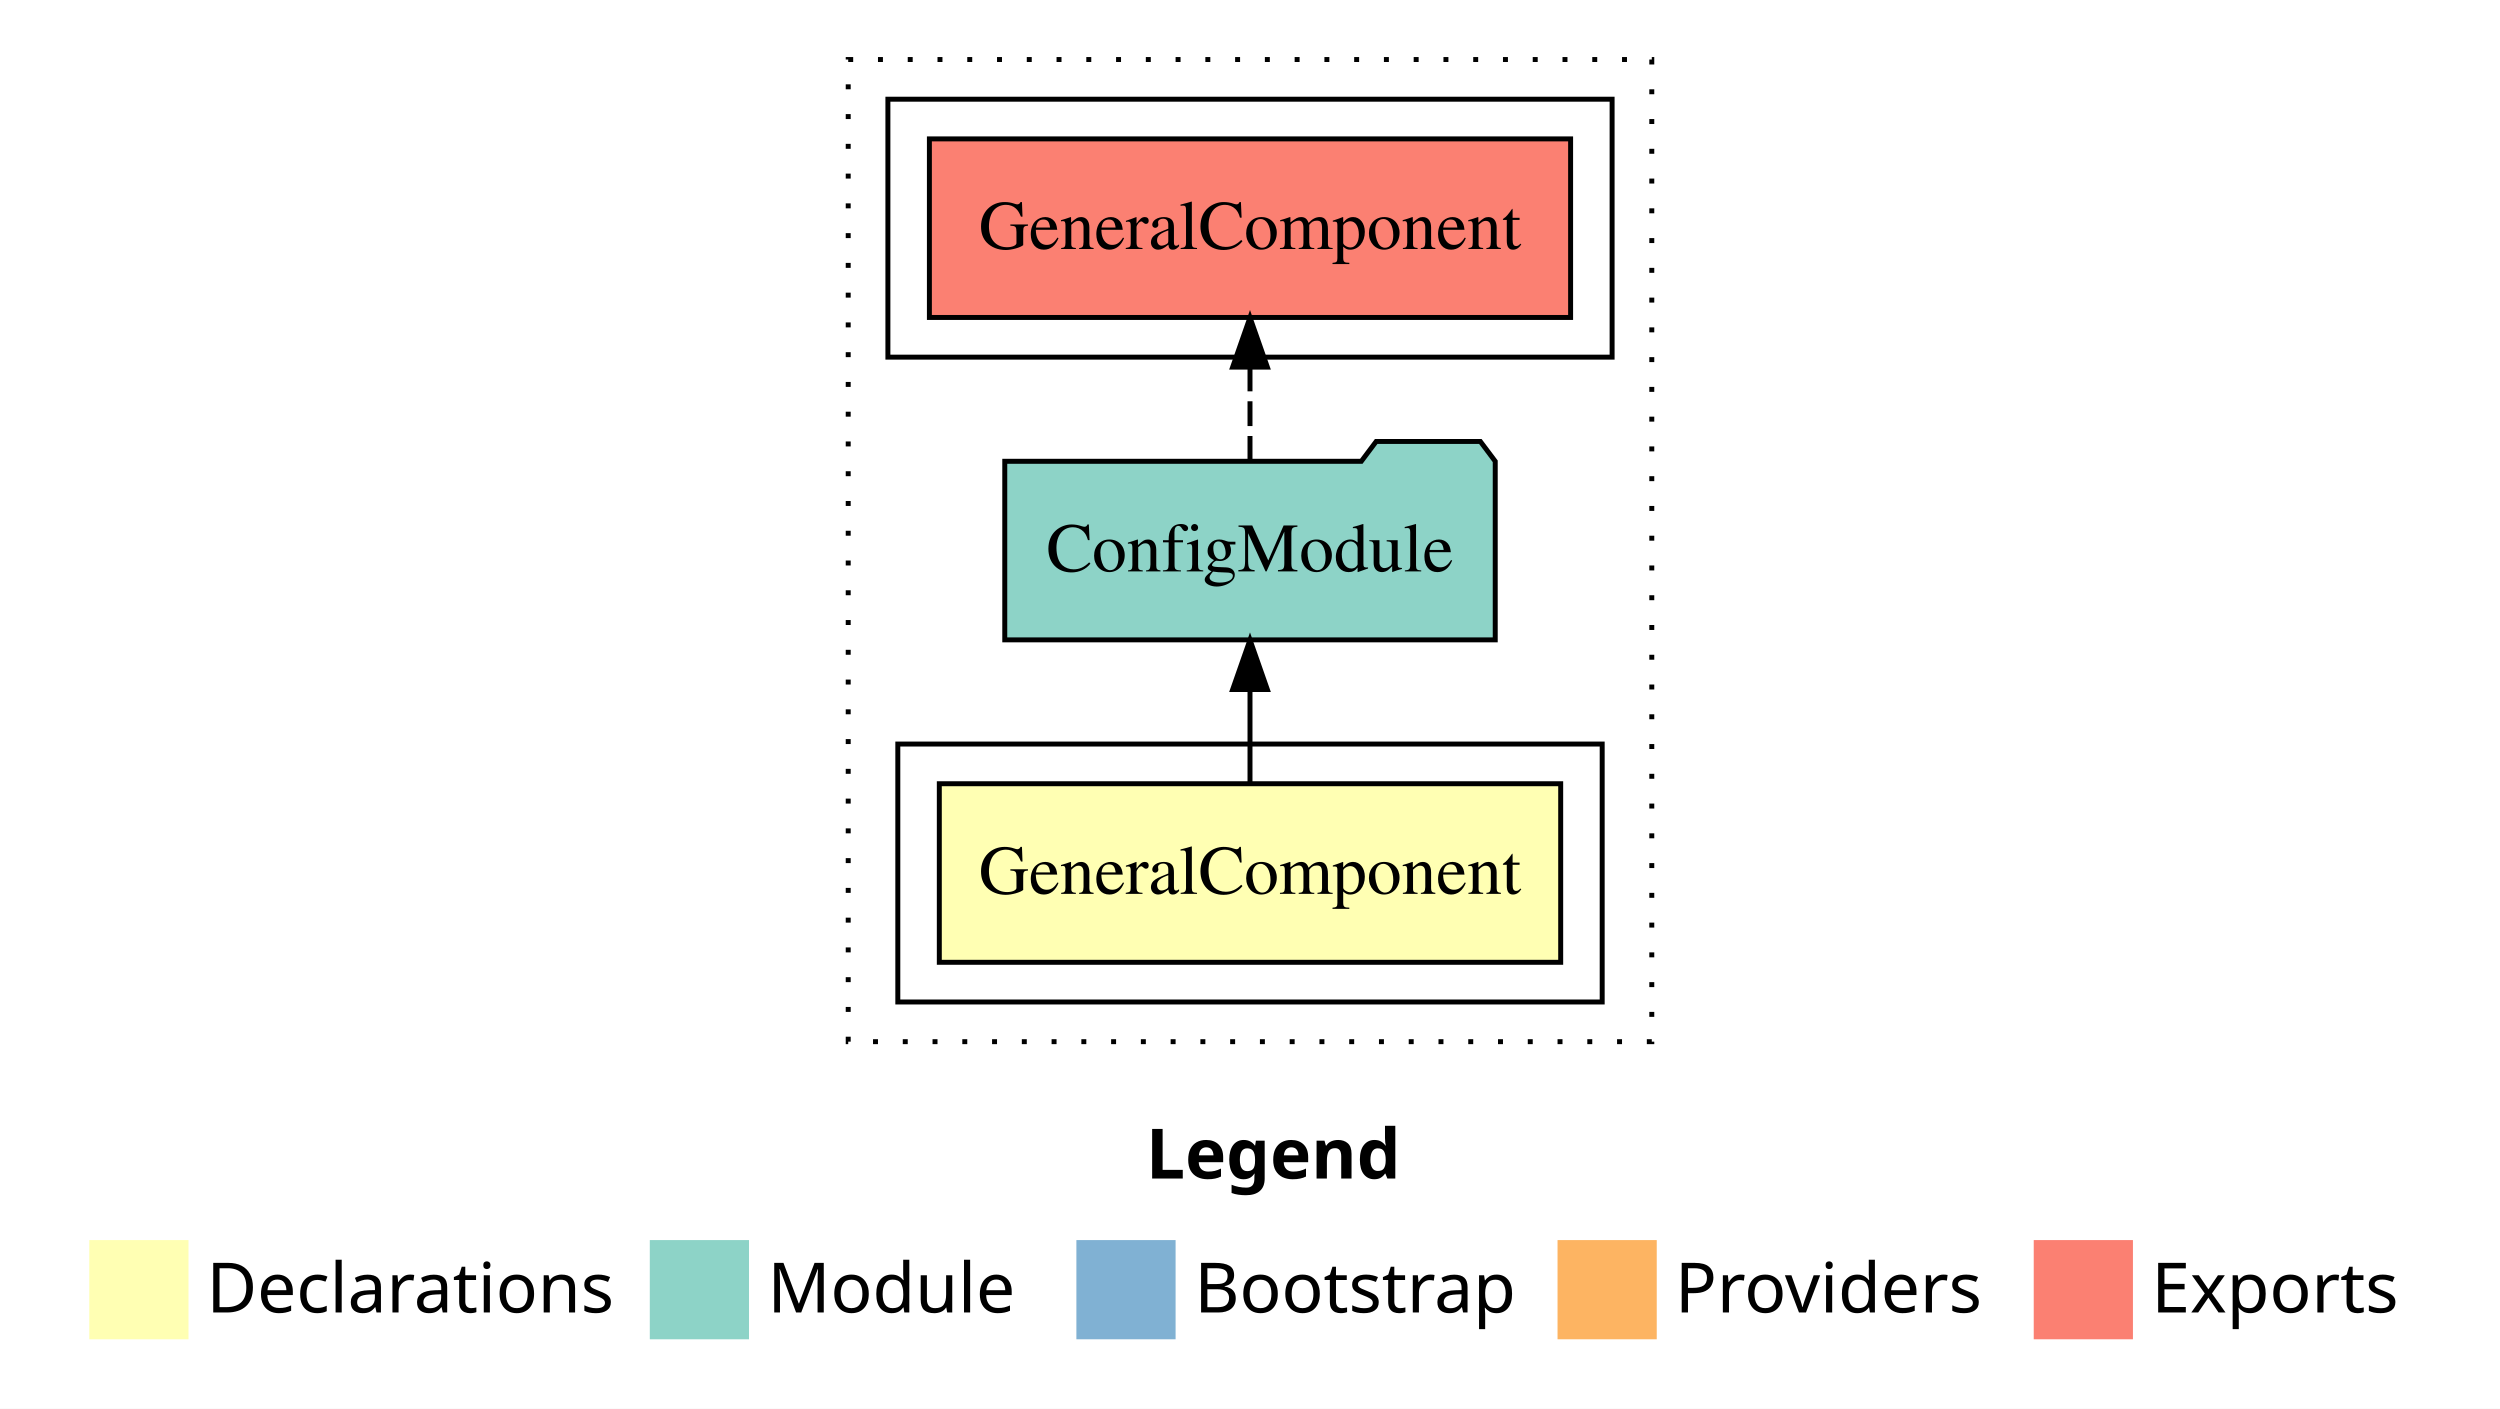
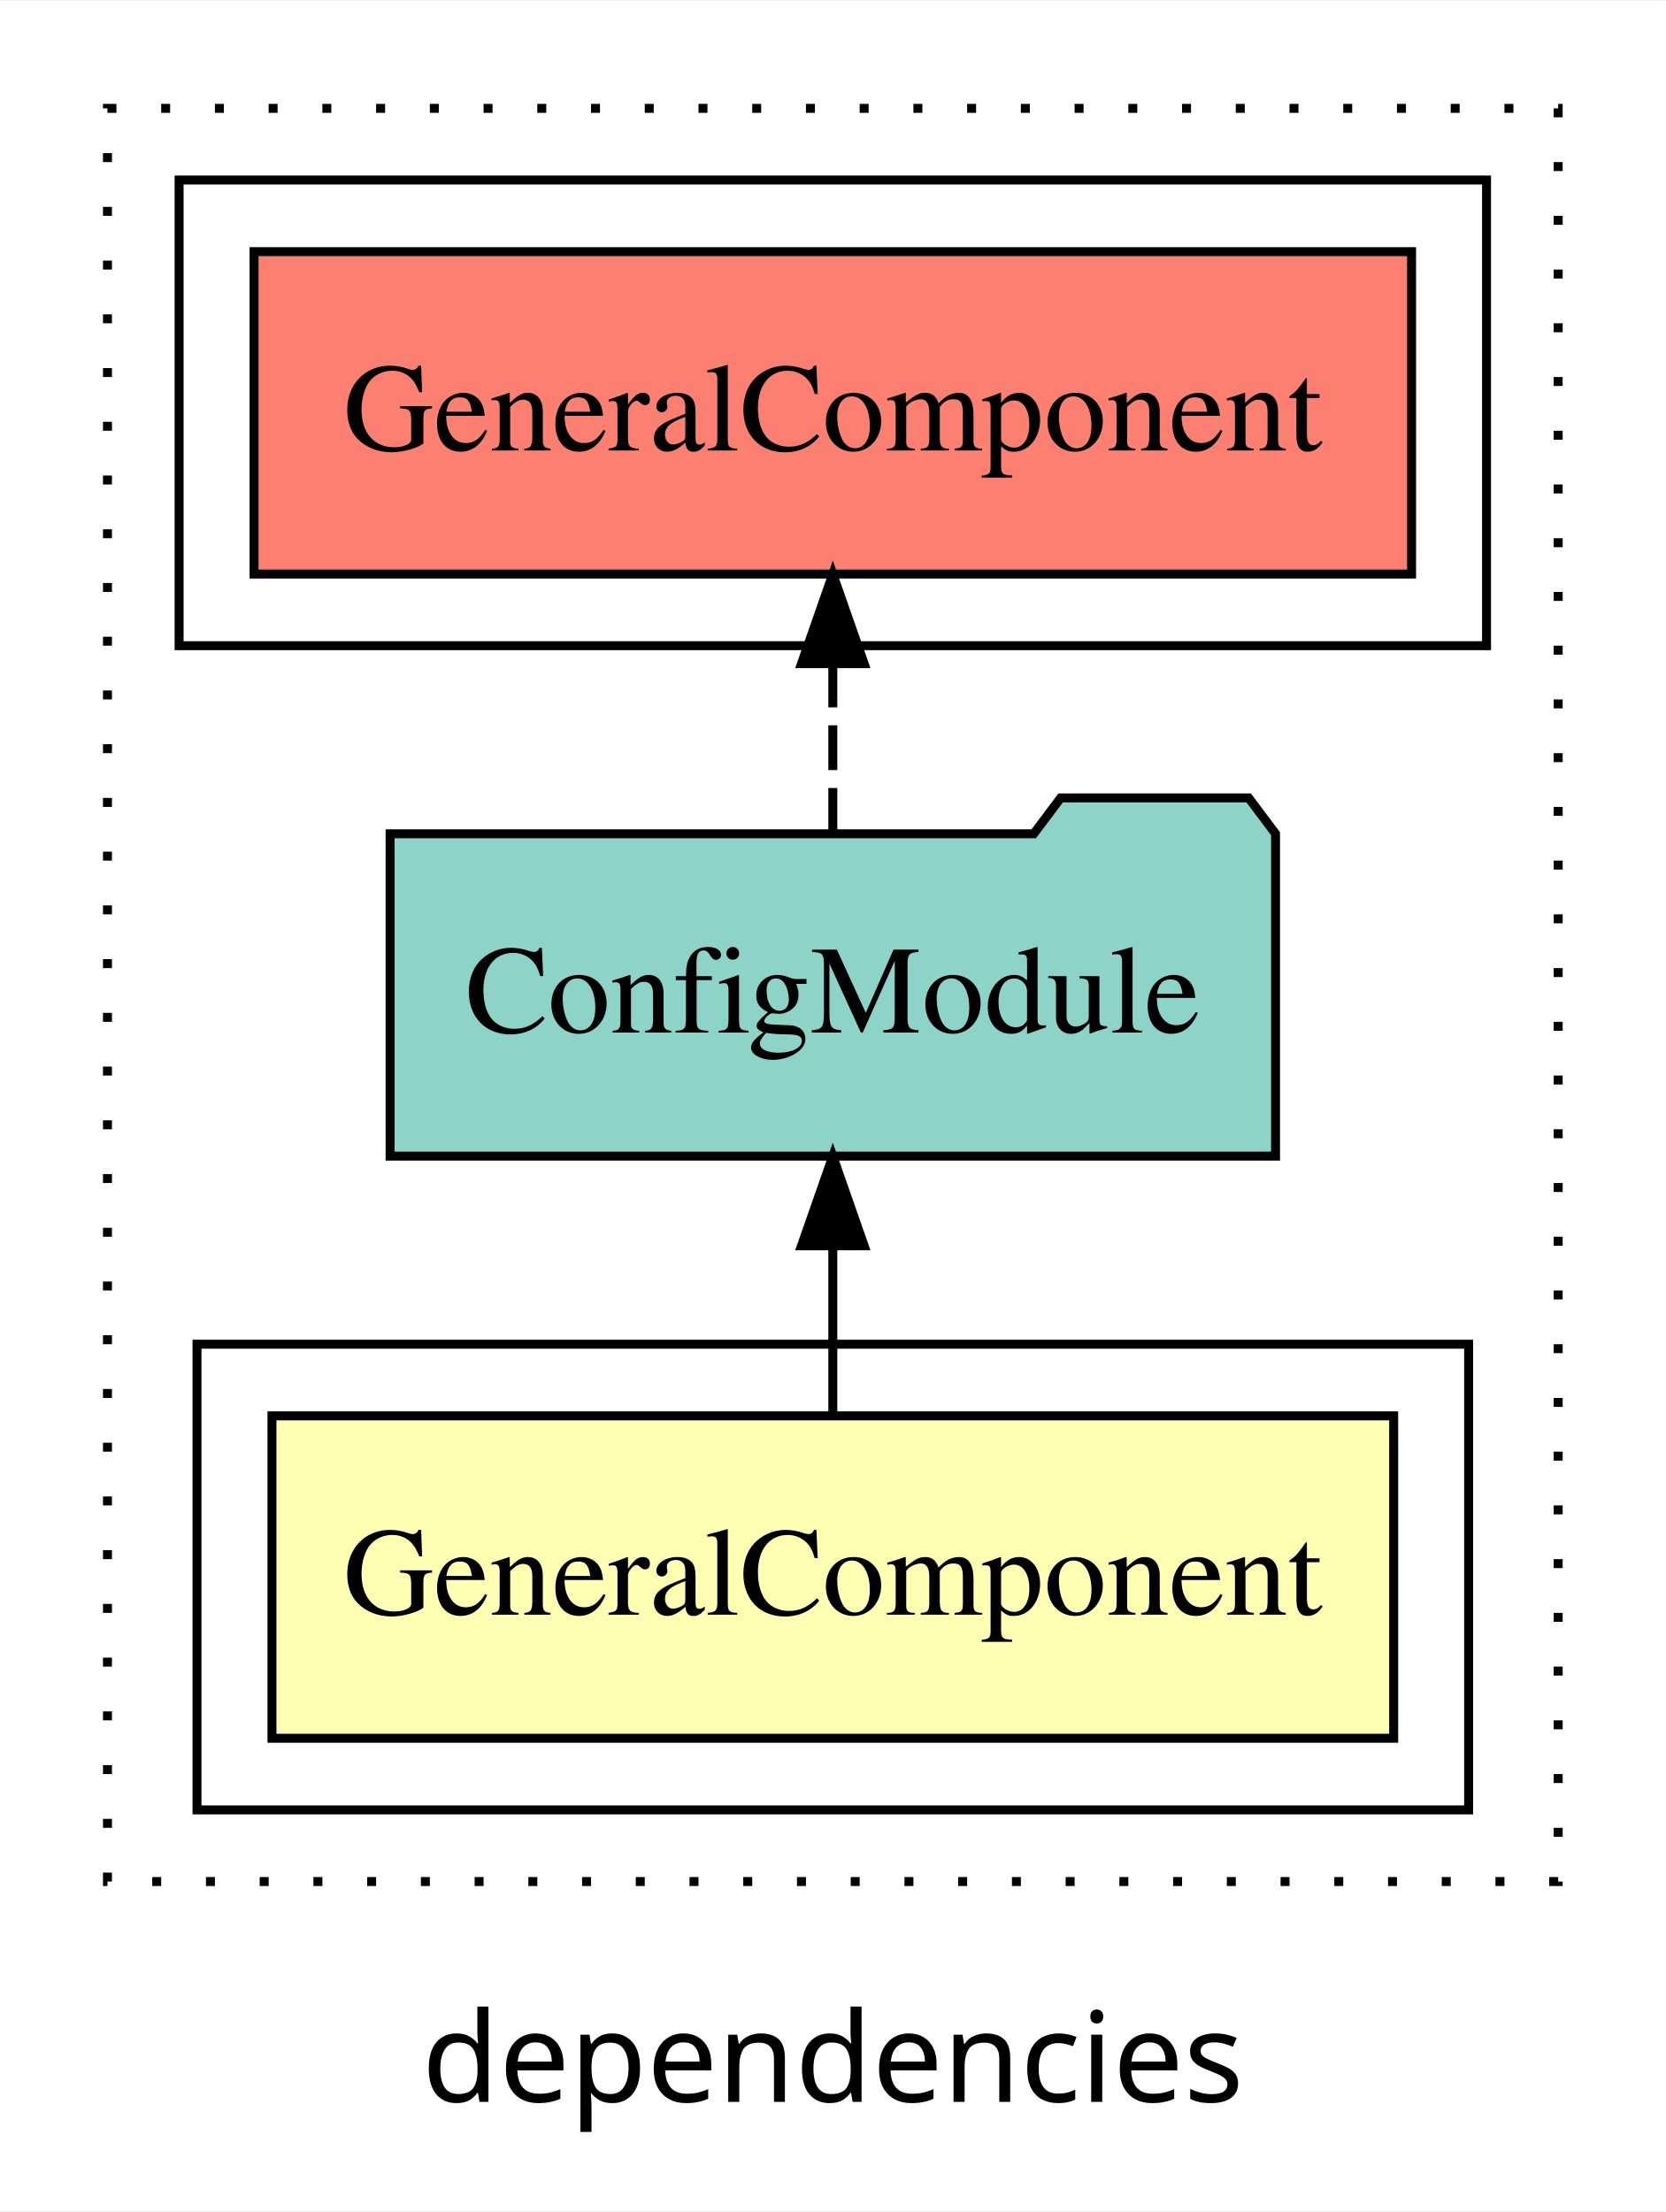
- <svg xmlns="http://www.w3.org/2000/svg" width="504pt" height="284pt" viewBox="0.00 0.00 504.00 284.00">
-   <g id="graph0" class="graph" transform="scale(1 1) rotate(0) translate(4 280)">
-     <polygon fill="#ffffff" stroke="transparent" points="-4,4 -4,-280 500,-280 500,4 -4,4" />
-     <text text-anchor="start" x="227.009" y="-42.4" font-family="sans-serif" font-weight="bold" font-size="14.00" fill="#000000">Legend</text>
-     <polygon fill="#ffffb3" stroke="transparent" points="14,-10 14,-30 34,-30 34,-10 14,-10" />
-     <text text-anchor="start" x="37.629" y="-15.4" font-family="sans-serif" font-size="14.00" fill="#000000">  Declarations</text>
-     <polygon fill="#8dd3c7" stroke="transparent" points="127,-10 127,-30 147,-30 147,-10 127,-10" />
-     <text text-anchor="start" x="150.725" y="-15.4" font-family="sans-serif" font-size="14.00" fill="#000000">  Module</text>
-     <polygon fill="#80b1d3" stroke="transparent" points="213,-10 213,-30 233,-30 233,-10 213,-10" />
-     <text text-anchor="start" x="236.781" y="-15.4" font-family="sans-serif" font-size="14.00" fill="#000000">  Bootstrap</text>
-     <polygon fill="#fdb462" stroke="transparent" points="310,-10 310,-30 330,-30 330,-10 310,-10" />
-     <text text-anchor="start" x="333.673" y="-15.4" font-family="sans-serif" font-size="14.00" fill="#000000">  Providers</text>
-     <polygon fill="#fb8072" stroke="transparent" points="406,-10 406,-30 426,-30 426,-10 406,-10" />
-     <text text-anchor="start" x="429.726" y="-15.4" font-family="sans-serif" font-size="14.00" fill="#000000">  Exports</text>
+ <svg xmlns="http://www.w3.org/2000/svg" width="186pt" height="247pt" viewBox="0.00 0.00 186.00 246.80">
+   <g id="graph0" class="graph" transform="scale(1 1) rotate(0) translate(4 242.8)">
+     <polygon fill="white" stroke="transparent" points="-4,4 -4,-242.8 182,-242.8 182,4 -4,4" />
+     <text text-anchor="middle" x="89" y="-8.2" font-family="sans-serif" font-size="14.00">dependencies</text>
    <g id="clust1" class="cluster">
-       <polygon fill="none" stroke="#000000" stroke-dasharray="1,5" points="167,-70 167,-268 329,-268 329,-70 167,-70" />
+       <polygon fill="none" stroke="black" stroke-dasharray="1,5" points="8,-32.8 8,-230.8 170,-230.8 170,-32.8 8,-32.8" />
    </g>
    <g id="clust2" class="cluster">
-       <polygon fill="none" stroke="#000000" points="177,-78 177,-130 319,-130 319,-78 177,-78" />
+       <polygon fill="none" stroke="black" points="18,-40.8 18,-92.8 160,-92.8 160,-40.8 18,-40.8" />
    </g>
    <g id="clust5" class="cluster">
-       <polygon fill="none" stroke="#000000" points="175,-208 175,-260 321,-260 321,-208 175,-208" />
+       <polygon fill="none" stroke="black" points="16,-170.8 16,-222.8 162,-222.8 162,-170.8 16,-170.8" />
    </g>
    <g id="node1" class="node">
-       <polygon fill="#ffffb3" stroke="#000000" points="310.635,-122 185.365,-122 185.365,-86 310.635,-86 310.635,-122" />
-       <text text-anchor="middle" x="248" y="-99.8" font-family="Times,serif" font-size="14.00" fill="#000000">GeneralComponent</text>
+       <polygon fill="#ffffb3" stroke="black" points="151.63,-84.8 26.37,-84.8 26.37,-48.8 151.63,-48.8 151.63,-84.8" />
+       <text text-anchor="middle" x="89" y="-62.6" font-family="Times,serif" font-size="14.00">GeneralComponent</text>
    </g>
    <g id="node2" class="node">
-       <polygon fill="#8dd3c7" stroke="#000000" points="297.439,-187 294.439,-191 273.439,-191 270.439,-187 198.561,-187 198.561,-151 297.439,-151 297.439,-187" />
-       <text text-anchor="middle" x="248" y="-164.8" font-family="Times,serif" font-size="14.00" fill="#000000">ConfigModule</text>
+       <polygon fill="#8dd3c7" stroke="black" points="138.44,-149.8 135.44,-153.8 114.44,-153.8 111.44,-149.8 39.56,-149.8 39.56,-113.8 138.44,-113.8 138.44,-149.8" />
+       <text text-anchor="middle" x="89" y="-127.6" font-family="Times,serif" font-size="14.00">ConfigModule</text>
    </g>
    <g id="edge1" class="edge">
-       <path fill="none" stroke="#000000" d="M248,-122.106C248,-122.106 248,-140.991 248,-140.991" />
-       <polygon fill="#000000" stroke="#000000" points="244.5,-140.991 248,-150.991 251.5,-140.991 244.5,-140.991" />
+       <path fill="none" stroke="black" d="M89,-84.91C89,-84.91 89,-103.79 89,-103.79" />
+       <polygon fill="black" stroke="black" points="85.5,-103.79 89,-113.79 92.5,-103.79 85.5,-103.79" />
    </g>
    <g id="node3" class="node">
-       <polygon fill="#fb8072" stroke="#000000" points="312.634,-252 183.366,-252 183.366,-216 312.634,-216 312.634,-252" />
-       <text text-anchor="middle" x="248" y="-229.8" font-family="Times,serif" font-size="14.00" fill="#000000">GeneralComponent </text>
+       <polygon fill="#fb8072" stroke="black" points="153.63,-214.8 24.37,-214.8 24.37,-178.8 153.63,-178.8 153.63,-214.8" />
+       <text text-anchor="middle" x="89" y="-192.6" font-family="Times,serif" font-size="14.00">GeneralComponent </text>
    </g>
    <g id="edge2" class="edge">
-       <path fill="none" stroke="#000000" stroke-dasharray="5,2" d="M248,-187.106C248,-187.106 248,-205.991 248,-205.991" />
-       <polygon fill="#000000" stroke="#000000" points="244.5,-205.991 248,-215.991 251.5,-205.991 244.5,-205.991" />
+       <path fill="none" stroke="black" stroke-dasharray="5,2" d="M89,-149.91C89,-149.91 89,-168.79 89,-168.79" />
+       <polygon fill="black" stroke="black" points="85.5,-168.79 89,-178.79 92.5,-168.79 85.5,-168.79" />
    </g>
  </g>
</svg>
